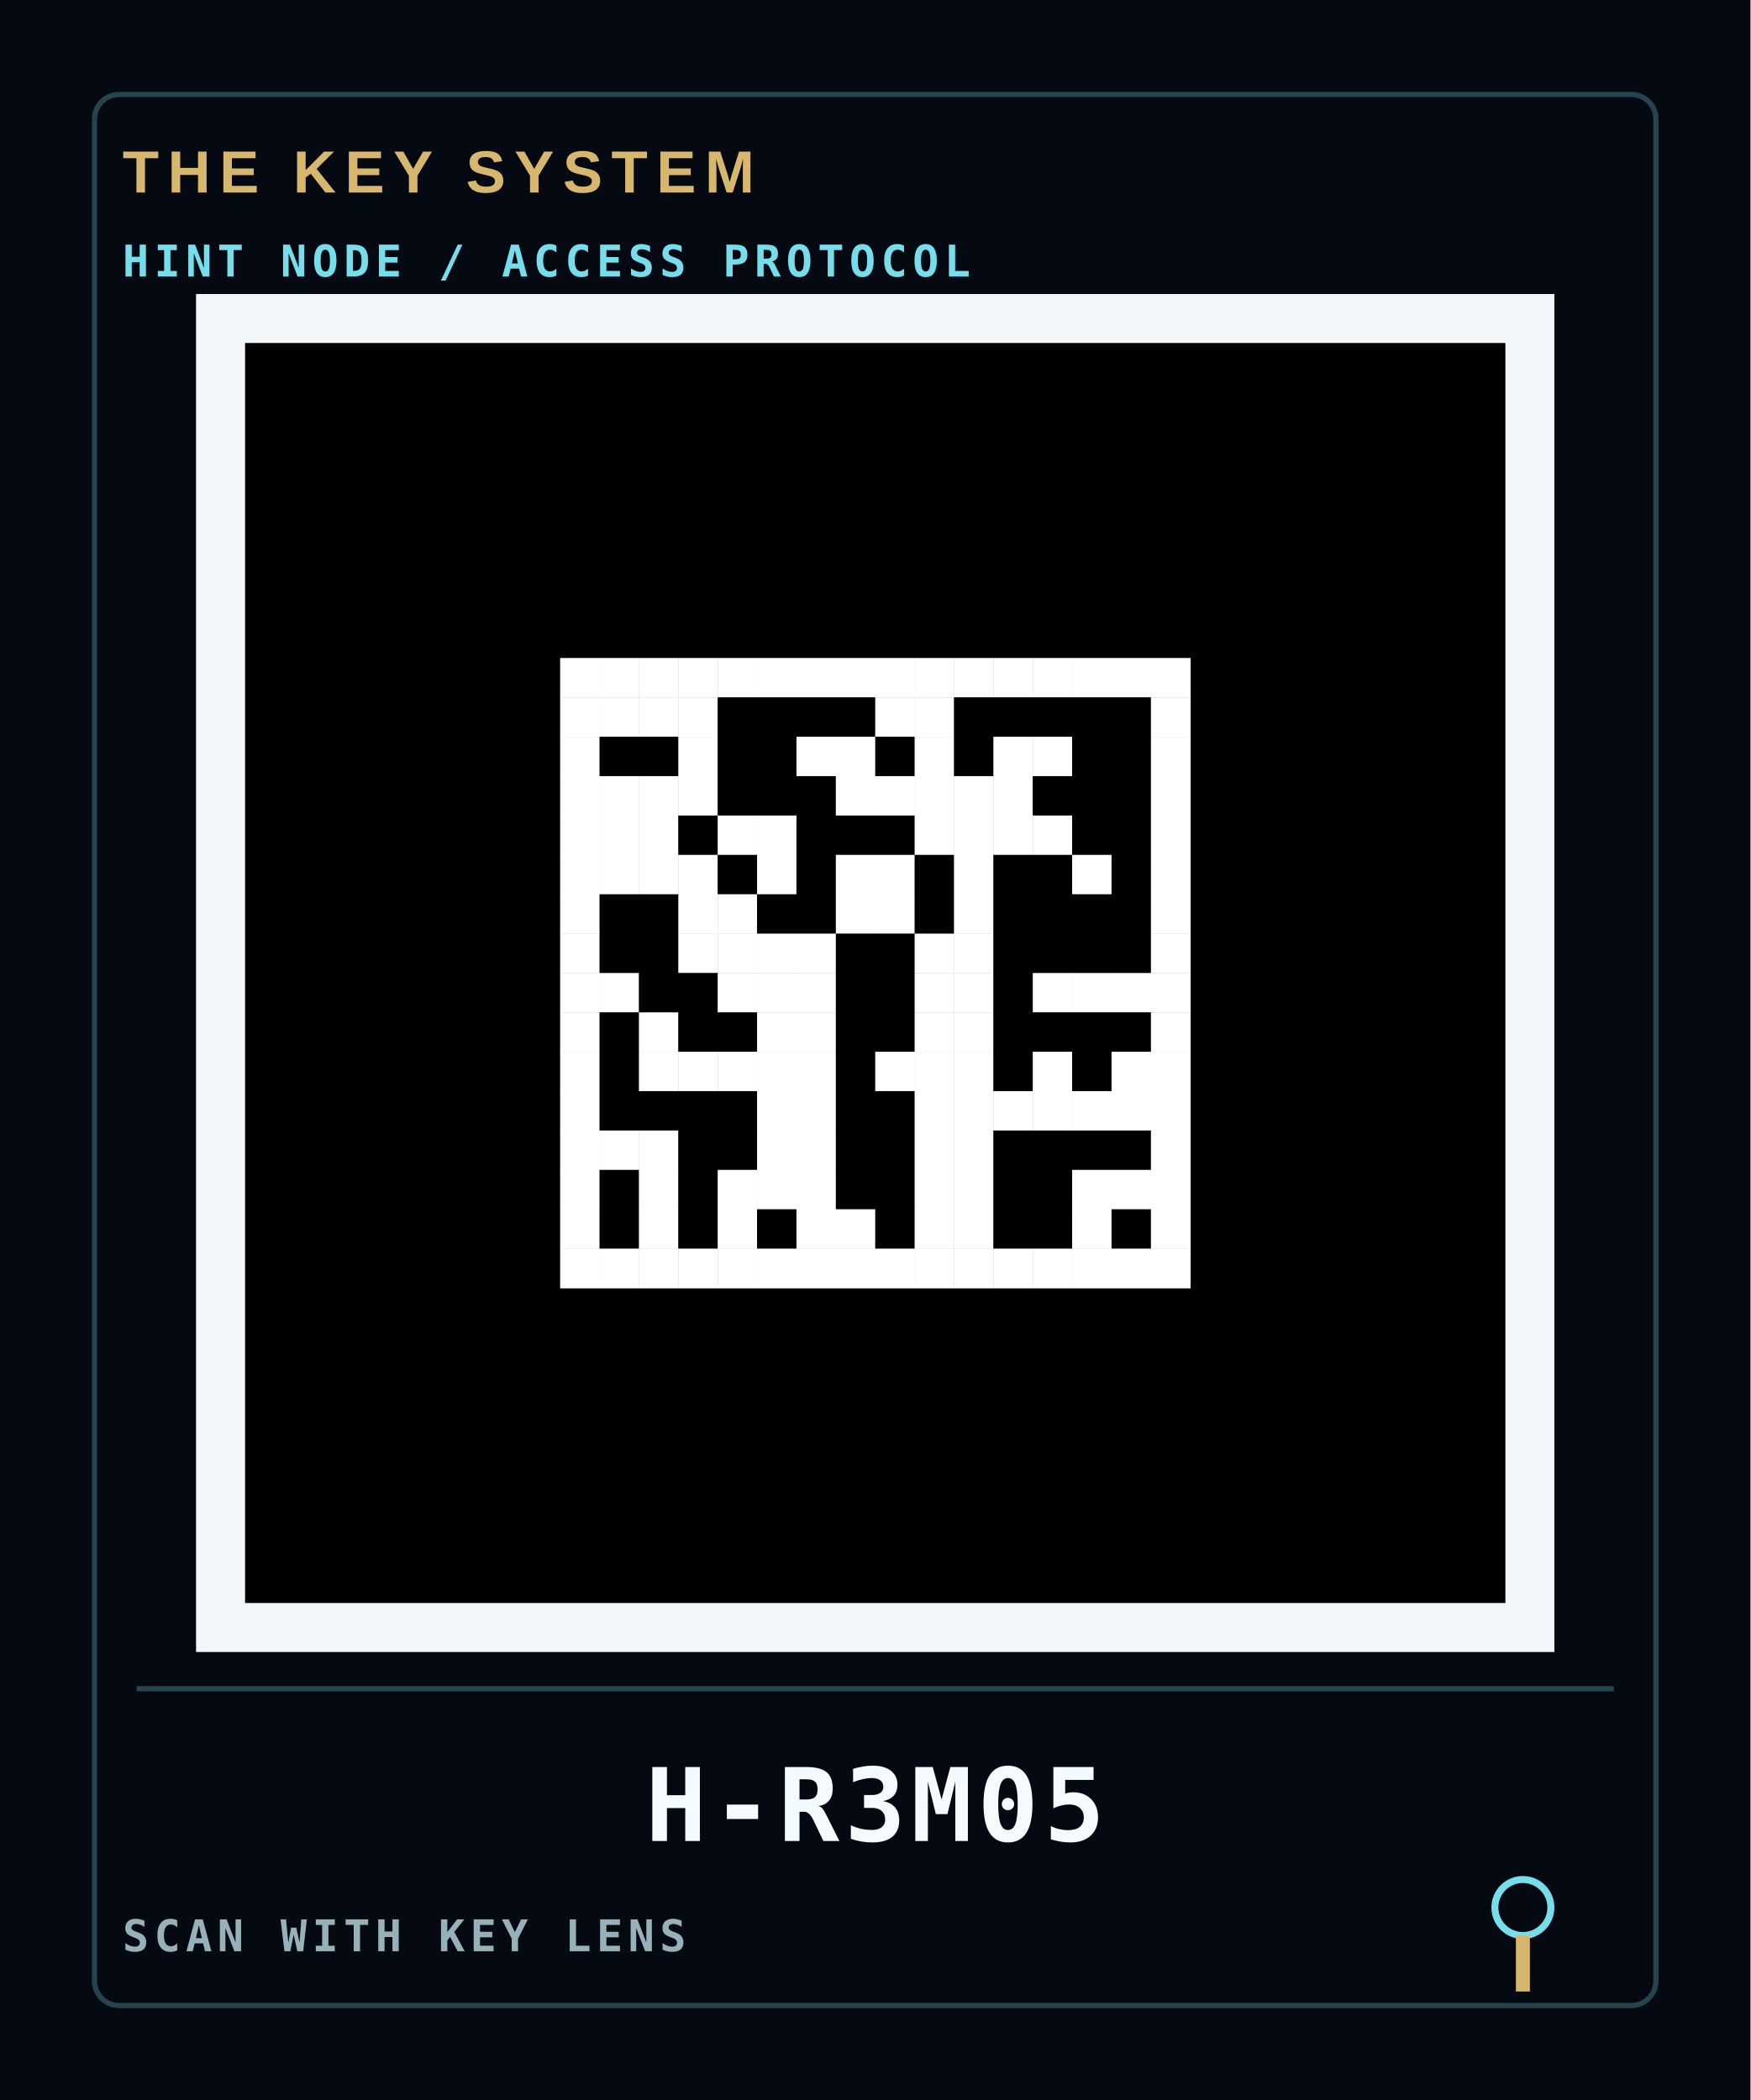
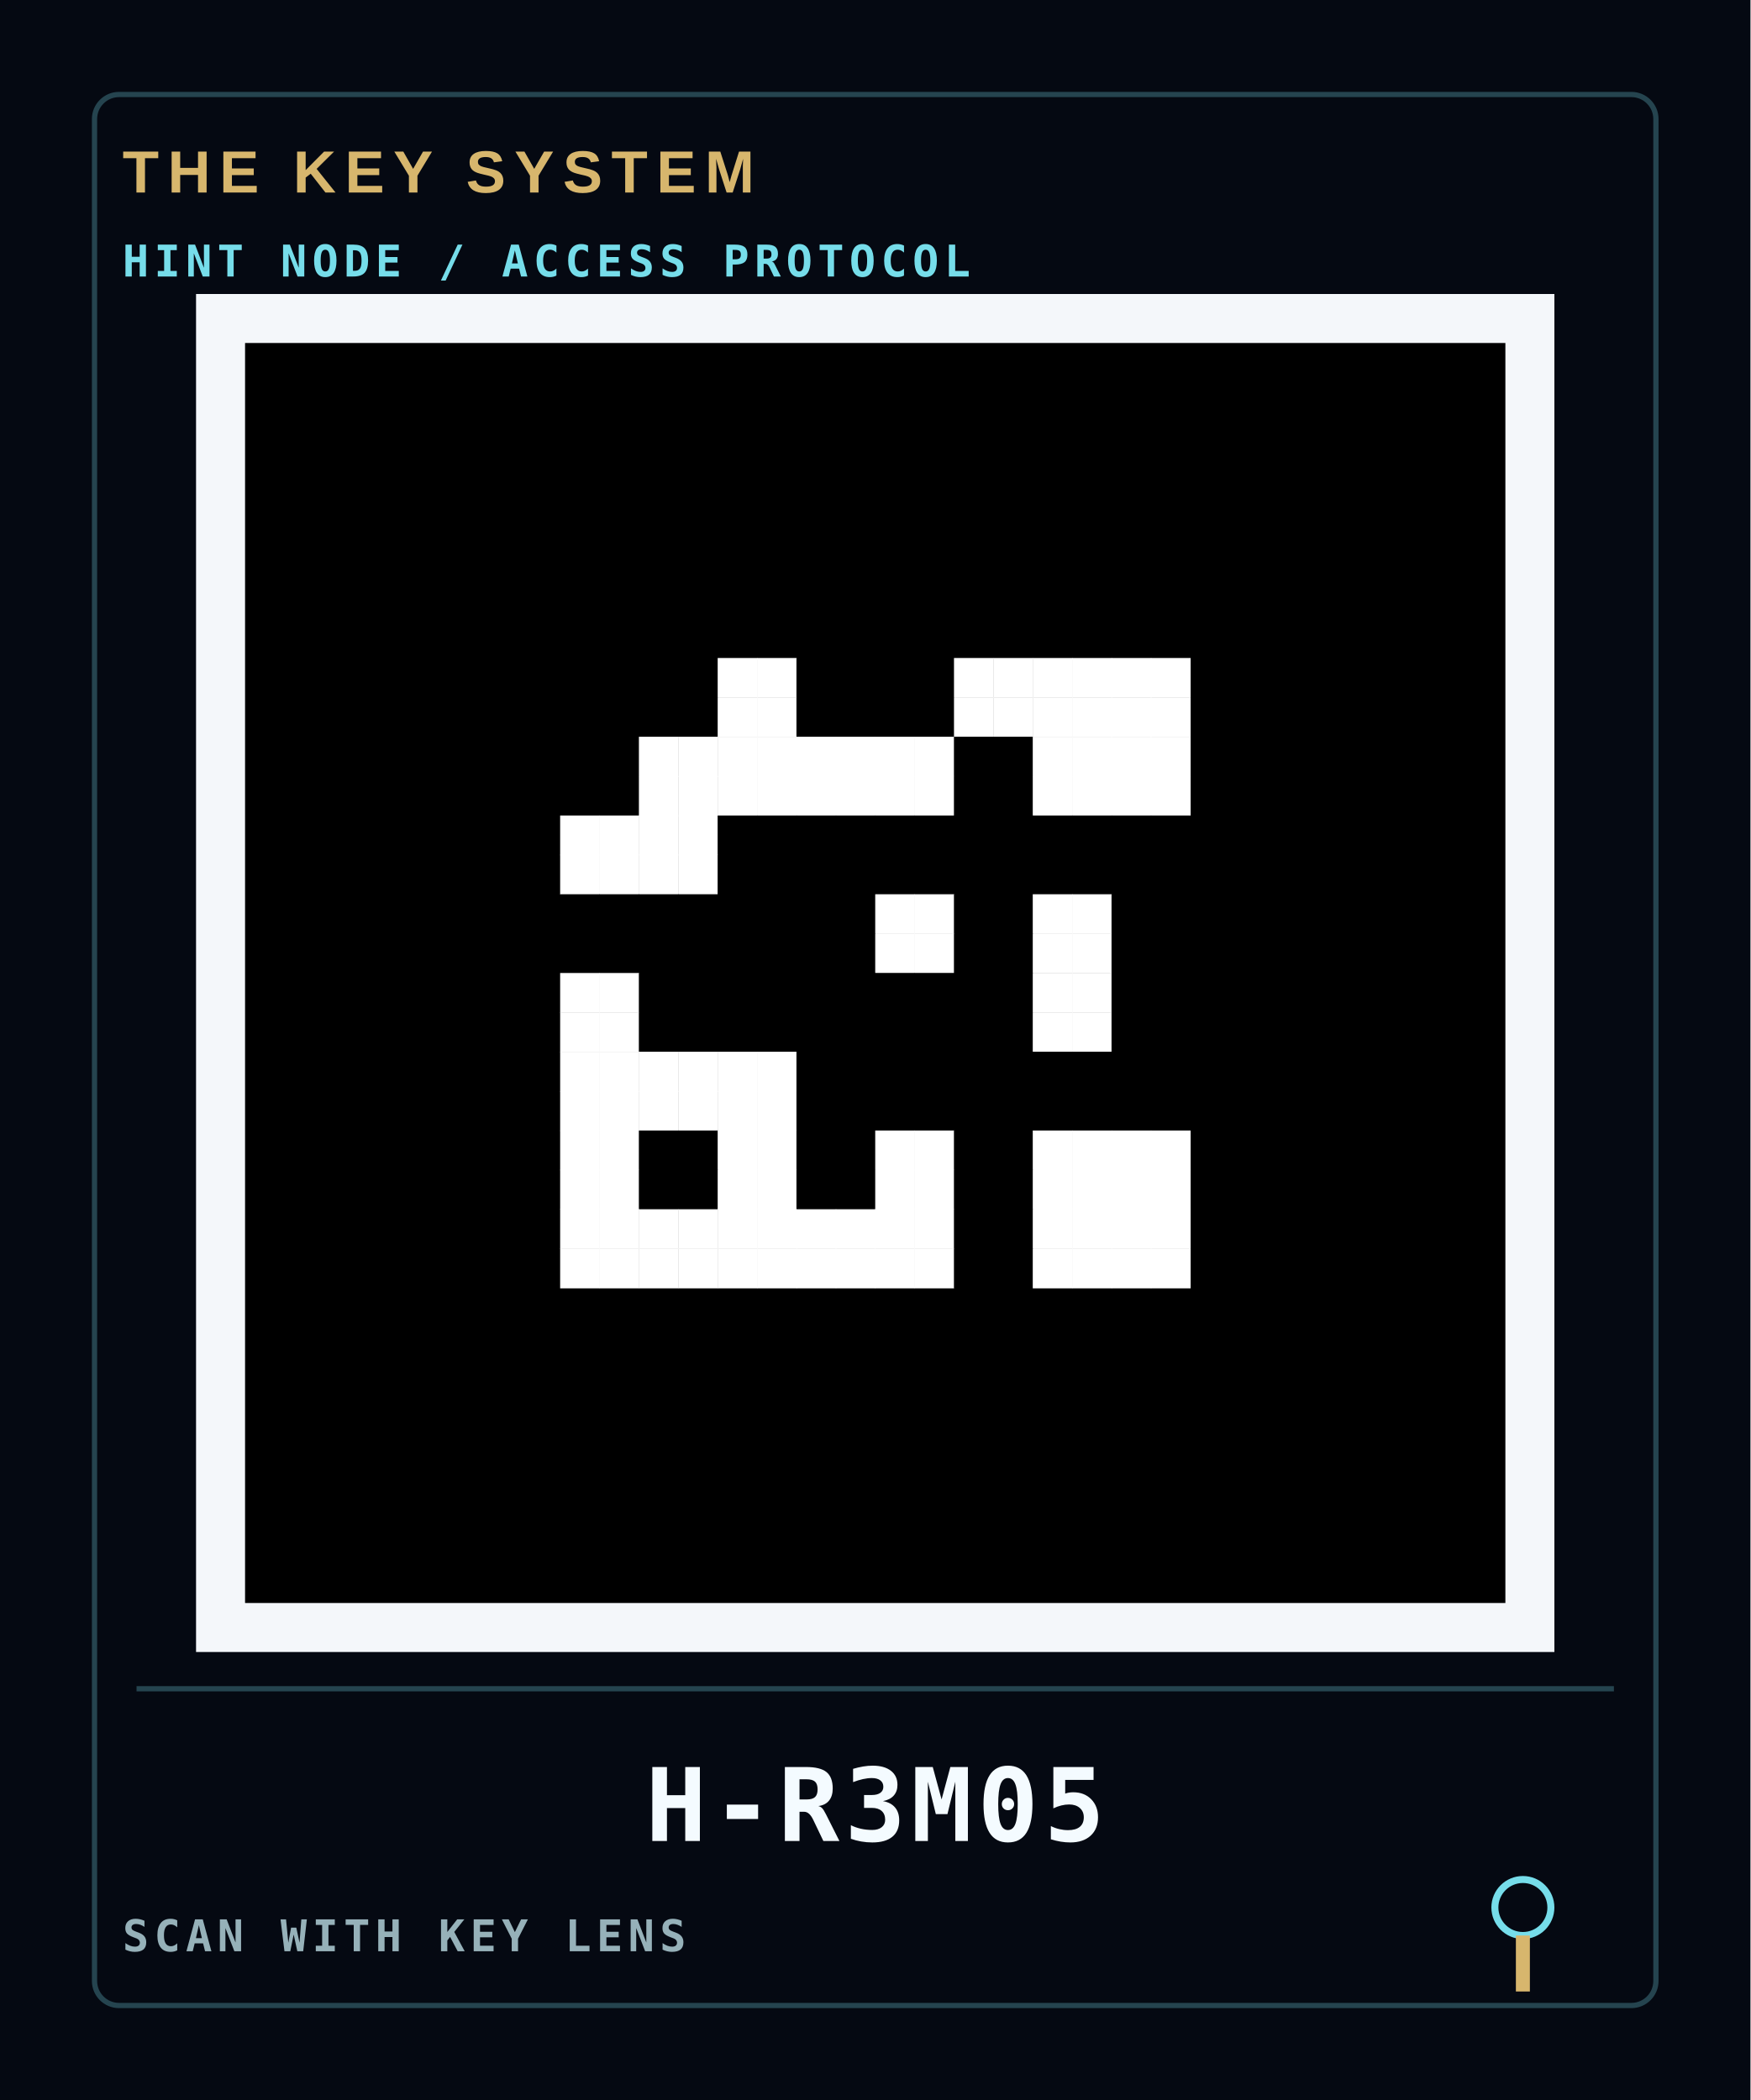
<svg xmlns="http://www.w3.org/2000/svg" width="1000" height="1200" viewBox="0 0 1000 1200">
  <rect width="1000" height="1200" fill="#050912" />
  <rect x="54" y="54" width="892" height="1092" rx="14" fill="none" stroke="#25444f" stroke-width="3" />
  <text x="70" y="110" fill="#d7b66d" font-family="Arial,sans-serif" font-size="34" font-weight="800" letter-spacing="5">THE KEY SYSTEM</text>
  <text x="70" y="158" fill="#76ddea" font-family="monospace" font-size="25" font-weight="700" letter-spacing="3">HINT NODE / ACCESS PROTOCOL</text>
  <rect x="112" y="168" width="776" height="776" fill="#f4f7fa" />
  <rect x="140" y="196" width="720" height="720" fill="#000" />
-   <rect x="320.000" y="376.000" width="22.700" height="22.700" fill="#ffffff" />
-   <rect x="342.500" y="376.000" width="22.700" height="22.700" fill="#ffffff" />
-   <rect x="365.000" y="376.000" width="22.700" height="22.700" fill="#ffffff" />
-   <rect x="387.500" y="376.000" width="22.700" height="22.700" fill="#ffffff" />
+   <rect x="320.000" y="376.000" width="22.700" height="22.700" fill="#000000" />
+   <rect x="342.500" y="376.000" width="22.700" height="22.700" fill="#000000" />
+   <rect x="365.000" y="376.000" width="22.700" height="22.700" fill="#000000" />
+   <rect x="387.500" y="376.000" width="22.700" height="22.700" fill="#000000" />
  <rect x="410.000" y="376.000" width="22.700" height="22.700" fill="#ffffff" />
  <rect x="432.500" y="376.000" width="22.700" height="22.700" fill="#ffffff" />
-   <rect x="455.000" y="376.000" width="22.700" height="22.700" fill="#ffffff" />
-   <rect x="477.500" y="376.000" width="22.700" height="22.700" fill="#ffffff" />
-   <rect x="500.000" y="376.000" width="22.700" height="22.700" fill="#ffffff" />
-   <rect x="522.500" y="376.000" width="22.700" height="22.700" fill="#ffffff" />
+   <rect x="455.000" y="376.000" width="22.700" height="22.700" fill="#000000" />
+   <rect x="477.500" y="376.000" width="22.700" height="22.700" fill="#000000" />
+   <rect x="500.000" y="376.000" width="22.700" height="22.700" fill="#000000" />
+   <rect x="522.500" y="376.000" width="22.700" height="22.700" fill="#000000" />
  <rect x="545.000" y="376.000" width="22.700" height="22.700" fill="#ffffff" />
  <rect x="567.500" y="376.000" width="22.700" height="22.700" fill="#ffffff" />
  <rect x="590.000" y="376.000" width="22.700" height="22.700" fill="#ffffff" />
  <rect x="612.500" y="376.000" width="22.700" height="22.700" fill="#ffffff" />
  <rect x="635.000" y="376.000" width="22.700" height="22.700" fill="#ffffff" />
  <rect x="657.500" y="376.000" width="22.700" height="22.700" fill="#ffffff" />
-   <rect x="320.000" y="398.500" width="22.700" height="22.700" fill="#ffffff" />
-   <rect x="342.500" y="398.500" width="22.700" height="22.700" fill="#ffffff" />
-   <rect x="365.000" y="398.500" width="22.700" height="22.700" fill="#ffffff" />
-   <rect x="387.500" y="398.500" width="22.700" height="22.700" fill="#ffffff" />
-   <rect x="410.000" y="398.500" width="22.700" height="22.700" fill="#000000" />
-   <rect x="432.500" y="398.500" width="22.700" height="22.700" fill="#000000" />
+   <rect x="320.000" y="398.500" width="22.700" height="22.700" fill="#000000" />
+   <rect x="342.500" y="398.500" width="22.700" height="22.700" fill="#000000" />
+   <rect x="365.000" y="398.500" width="22.700" height="22.700" fill="#000000" />
+   <rect x="387.500" y="398.500" width="22.700" height="22.700" fill="#000000" />
+   <rect x="410.000" y="398.500" width="22.700" height="22.700" fill="#ffffff" />
+   <rect x="432.500" y="398.500" width="22.700" height="22.700" fill="#ffffff" />
  <rect x="455.000" y="398.500" width="22.700" height="22.700" fill="#000000" />
  <rect x="477.500" y="398.500" width="22.700" height="22.700" fill="#000000" />
-   <rect x="500.000" y="398.500" width="22.700" height="22.700" fill="#ffffff" />
-   <rect x="522.500" y="398.500" width="22.700" height="22.700" fill="#ffffff" />
-   <rect x="545.000" y="398.500" width="22.700" height="22.700" fill="#000000" />
-   <rect x="567.500" y="398.500" width="22.700" height="22.700" fill="#000000" />
-   <rect x="590.000" y="398.500" width="22.700" height="22.700" fill="#000000" />
-   <rect x="612.500" y="398.500" width="22.700" height="22.700" fill="#000000" />
-   <rect x="635.000" y="398.500" width="22.700" height="22.700" fill="#000000" />
+   <rect x="500.000" y="398.500" width="22.700" height="22.700" fill="#000000" />
+   <rect x="522.500" y="398.500" width="22.700" height="22.700" fill="#000000" />
+   <rect x="545.000" y="398.500" width="22.700" height="22.700" fill="#ffffff" />
+   <rect x="567.500" y="398.500" width="22.700" height="22.700" fill="#ffffff" />
+   <rect x="590.000" y="398.500" width="22.700" height="22.700" fill="#ffffff" />
+   <rect x="612.500" y="398.500" width="22.700" height="22.700" fill="#ffffff" />
+   <rect x="635.000" y="398.500" width="22.700" height="22.700" fill="#ffffff" />
  <rect x="657.500" y="398.500" width="22.700" height="22.700" fill="#ffffff" />
-   <rect x="320.000" y="421.000" width="22.700" height="22.700" fill="#ffffff" />
+   <rect x="320.000" y="421.000" width="22.700" height="22.700" fill="#000000" />
  <rect x="342.500" y="421.000" width="22.700" height="22.700" fill="#000000" />
-   <rect x="365.000" y="421.000" width="22.700" height="22.700" fill="#000000" />
+   <rect x="365.000" y="421.000" width="22.700" height="22.700" fill="#ffffff" />
  <rect x="387.500" y="421.000" width="22.700" height="22.700" fill="#ffffff" />
-   <rect x="410.000" y="421.000" width="22.700" height="22.700" fill="#000000" />
-   <rect x="432.500" y="421.000" width="22.700" height="22.700" fill="#000000" />
+   <rect x="410.000" y="421.000" width="22.700" height="22.700" fill="#ffffff" />
+   <rect x="432.500" y="421.000" width="22.700" height="22.700" fill="#ffffff" />
  <rect x="455.000" y="421.000" width="22.700" height="22.700" fill="#ffffff" />
  <rect x="477.500" y="421.000" width="22.700" height="22.700" fill="#ffffff" />
-   <rect x="500.000" y="421.000" width="22.700" height="22.700" fill="#000000" />
+   <rect x="500.000" y="421.000" width="22.700" height="22.700" fill="#ffffff" />
  <rect x="522.500" y="421.000" width="22.700" height="22.700" fill="#ffffff" />
  <rect x="545.000" y="421.000" width="22.700" height="22.700" fill="#000000" />
-   <rect x="567.500" y="421.000" width="22.700" height="22.700" fill="#ffffff" />
+   <rect x="567.500" y="421.000" width="22.700" height="22.700" fill="#000000" />
  <rect x="590.000" y="421.000" width="22.700" height="22.700" fill="#ffffff" />
-   <rect x="612.500" y="421.000" width="22.700" height="22.700" fill="#000000" />
-   <rect x="635.000" y="421.000" width="22.700" height="22.700" fill="#000000" />
+   <rect x="612.500" y="421.000" width="22.700" height="22.700" fill="#ffffff" />
+   <rect x="635.000" y="421.000" width="22.700" height="22.700" fill="#ffffff" />
  <rect x="657.500" y="421.000" width="22.700" height="22.700" fill="#ffffff" />
-   <rect x="320.000" y="443.500" width="22.700" height="22.700" fill="#ffffff" />
-   <rect x="342.500" y="443.500" width="22.700" height="22.700" fill="#ffffff" />
+   <rect x="320.000" y="443.500" width="22.700" height="22.700" fill="#000000" />
+   <rect x="342.500" y="443.500" width="22.700" height="22.700" fill="#000000" />
  <rect x="365.000" y="443.500" width="22.700" height="22.700" fill="#ffffff" />
  <rect x="387.500" y="443.500" width="22.700" height="22.700" fill="#ffffff" />
-   <rect x="410.000" y="443.500" width="22.700" height="22.700" fill="#000000" />
-   <rect x="432.500" y="443.500" width="22.700" height="22.700" fill="#000000" />
-   <rect x="455.000" y="443.500" width="22.700" height="22.700" fill="#000000" />
+   <rect x="410.000" y="443.500" width="22.700" height="22.700" fill="#ffffff" />
+   <rect x="432.500" y="443.500" width="22.700" height="22.700" fill="#ffffff" />
+   <rect x="455.000" y="443.500" width="22.700" height="22.700" fill="#ffffff" />
  <rect x="477.500" y="443.500" width="22.700" height="22.700" fill="#ffffff" />
  <rect x="500.000" y="443.500" width="22.700" height="22.700" fill="#ffffff" />
  <rect x="522.500" y="443.500" width="22.700" height="22.700" fill="#ffffff" />
-   <rect x="545.000" y="443.500" width="22.700" height="22.700" fill="#ffffff" />
-   <rect x="567.500" y="443.500" width="22.700" height="22.700" fill="#ffffff" />
-   <rect x="590.000" y="443.500" width="22.700" height="22.700" fill="#000000" />
-   <rect x="612.500" y="443.500" width="22.700" height="22.700" fill="#000000" />
-   <rect x="635.000" y="443.500" width="22.700" height="22.700" fill="#000000" />
+   <rect x="545.000" y="443.500" width="22.700" height="22.700" fill="#000000" />
+   <rect x="567.500" y="443.500" width="22.700" height="22.700" fill="#000000" />
+   <rect x="590.000" y="443.500" width="22.700" height="22.700" fill="#ffffff" />
+   <rect x="612.500" y="443.500" width="22.700" height="22.700" fill="#ffffff" />
+   <rect x="635.000" y="443.500" width="22.700" height="22.700" fill="#ffffff" />
  <rect x="657.500" y="443.500" width="22.700" height="22.700" fill="#ffffff" />
  <rect x="320.000" y="466.000" width="22.700" height="22.700" fill="#ffffff" />
  <rect x="342.500" y="466.000" width="22.700" height="22.700" fill="#ffffff" />
  <rect x="365.000" y="466.000" width="22.700" height="22.700" fill="#ffffff" />
-   <rect x="387.500" y="466.000" width="22.700" height="22.700" fill="#000000" />
-   <rect x="410.000" y="466.000" width="22.700" height="22.700" fill="#ffffff" />
-   <rect x="432.500" y="466.000" width="22.700" height="22.700" fill="#ffffff" />
+   <rect x="387.500" y="466.000" width="22.700" height="22.700" fill="#ffffff" />
+   <rect x="410.000" y="466.000" width="22.700" height="22.700" fill="#000000" />
+   <rect x="432.500" y="466.000" width="22.700" height="22.700" fill="#000000" />
  <rect x="455.000" y="466.000" width="22.700" height="22.700" fill="#000000" />
  <rect x="477.500" y="466.000" width="22.700" height="22.700" fill="#000000" />
  <rect x="500.000" y="466.000" width="22.700" height="22.700" fill="#000000" />
-   <rect x="522.500" y="466.000" width="22.700" height="22.700" fill="#ffffff" />
-   <rect x="545.000" y="466.000" width="22.700" height="22.700" fill="#ffffff" />
-   <rect x="567.500" y="466.000" width="22.700" height="22.700" fill="#ffffff" />
-   <rect x="590.000" y="466.000" width="22.700" height="22.700" fill="#ffffff" />
+   <rect x="522.500" y="466.000" width="22.700" height="22.700" fill="#000000" />
+   <rect x="545.000" y="466.000" width="22.700" height="22.700" fill="#000000" />
+   <rect x="567.500" y="466.000" width="22.700" height="22.700" fill="#000000" />
+   <rect x="590.000" y="466.000" width="22.700" height="22.700" fill="#000000" />
  <rect x="612.500" y="466.000" width="22.700" height="22.700" fill="#000000" />
  <rect x="635.000" y="466.000" width="22.700" height="22.700" fill="#000000" />
-   <rect x="657.500" y="466.000" width="22.700" height="22.700" fill="#ffffff" />
+   <rect x="657.500" y="466.000" width="22.700" height="22.700" fill="#000000" />
  <rect x="320.000" y="488.500" width="22.700" height="22.700" fill="#ffffff" />
  <rect x="342.500" y="488.500" width="22.700" height="22.700" fill="#ffffff" />
  <rect x="365.000" y="488.500" width="22.700" height="22.700" fill="#ffffff" />
  <rect x="387.500" y="488.500" width="22.700" height="22.700" fill="#ffffff" />
  <rect x="410.000" y="488.500" width="22.700" height="22.700" fill="#000000" />
-   <rect x="432.500" y="488.500" width="22.700" height="22.700" fill="#ffffff" />
+   <rect x="432.500" y="488.500" width="22.700" height="22.700" fill="#000000" />
  <rect x="455.000" y="488.500" width="22.700" height="22.700" fill="#000000" />
-   <rect x="477.500" y="488.500" width="22.700" height="22.700" fill="#ffffff" />
-   <rect x="500.000" y="488.500" width="22.700" height="22.700" fill="#ffffff" />
+   <rect x="477.500" y="488.500" width="22.700" height="22.700" fill="#000000" />
+   <rect x="500.000" y="488.500" width="22.700" height="22.700" fill="#000000" />
  <rect x="522.500" y="488.500" width="22.700" height="22.700" fill="#000000" />
-   <rect x="545.000" y="488.500" width="22.700" height="22.700" fill="#ffffff" />
+   <rect x="545.000" y="488.500" width="22.700" height="22.700" fill="#000000" />
  <rect x="567.500" y="488.500" width="22.700" height="22.700" fill="#000000" />
  <rect x="590.000" y="488.500" width="22.700" height="22.700" fill="#000000" />
-   <rect x="612.500" y="488.500" width="22.700" height="22.700" fill="#ffffff" />
+   <rect x="612.500" y="488.500" width="22.700" height="22.700" fill="#000000" />
  <rect x="635.000" y="488.500" width="22.700" height="22.700" fill="#000000" />
-   <rect x="657.500" y="488.500" width="22.700" height="22.700" fill="#ffffff" />
-   <rect x="320.000" y="511.000" width="22.700" height="22.700" fill="#ffffff" />
+   <rect x="657.500" y="488.500" width="22.700" height="22.700" fill="#000000" />
+   <rect x="320.000" y="511.000" width="22.700" height="22.700" fill="#000000" />
  <rect x="342.500" y="511.000" width="22.700" height="22.700" fill="#000000" />
  <rect x="365.000" y="511.000" width="22.700" height="22.700" fill="#000000" />
-   <rect x="387.500" y="511.000" width="22.700" height="22.700" fill="#ffffff" />
-   <rect x="410.000" y="511.000" width="22.700" height="22.700" fill="#ffffff" />
+   <rect x="387.500" y="511.000" width="22.700" height="22.700" fill="#000000" />
+   <rect x="410.000" y="511.000" width="22.700" height="22.700" fill="#000000" />
  <rect x="432.500" y="511.000" width="22.700" height="22.700" fill="#000000" />
  <rect x="455.000" y="511.000" width="22.700" height="22.700" fill="#000000" />
-   <rect x="477.500" y="511.000" width="22.700" height="22.700" fill="#ffffff" />
+   <rect x="477.500" y="511.000" width="22.700" height="22.700" fill="#000000" />
  <rect x="500.000" y="511.000" width="22.700" height="22.700" fill="#ffffff" />
-   <rect x="522.500" y="511.000" width="22.700" height="22.700" fill="#000000" />
-   <rect x="545.000" y="511.000" width="22.700" height="22.700" fill="#ffffff" />
+   <rect x="522.500" y="511.000" width="22.700" height="22.700" fill="#ffffff" />
+   <rect x="545.000" y="511.000" width="22.700" height="22.700" fill="#000000" />
  <rect x="567.500" y="511.000" width="22.700" height="22.700" fill="#000000" />
-   <rect x="590.000" y="511.000" width="22.700" height="22.700" fill="#000000" />
-   <rect x="612.500" y="511.000" width="22.700" height="22.700" fill="#000000" />
+   <rect x="590.000" y="511.000" width="22.700" height="22.700" fill="#ffffff" />
+   <rect x="612.500" y="511.000" width="22.700" height="22.700" fill="#ffffff" />
  <rect x="635.000" y="511.000" width="22.700" height="22.700" fill="#000000" />
-   <rect x="657.500" y="511.000" width="22.700" height="22.700" fill="#ffffff" />
-   <rect x="320.000" y="533.500" width="22.700" height="22.700" fill="#ffffff" />
+   <rect x="657.500" y="511.000" width="22.700" height="22.700" fill="#000000" />
+   <rect x="320.000" y="533.500" width="22.700" height="22.700" fill="#000000" />
  <rect x="342.500" y="533.500" width="22.700" height="22.700" fill="#000000" />
  <rect x="365.000" y="533.500" width="22.700" height="22.700" fill="#000000" />
-   <rect x="387.500" y="533.500" width="22.700" height="22.700" fill="#ffffff" />
-   <rect x="410.000" y="533.500" width="22.700" height="22.700" fill="#ffffff" />
-   <rect x="432.500" y="533.500" width="22.700" height="22.700" fill="#ffffff" />
-   <rect x="455.000" y="533.500" width="22.700" height="22.700" fill="#ffffff" />
+   <rect x="387.500" y="533.500" width="22.700" height="22.700" fill="#000000" />
+   <rect x="410.000" y="533.500" width="22.700" height="22.700" fill="#000000" />
+   <rect x="432.500" y="533.500" width="22.700" height="22.700" fill="#000000" />
+   <rect x="455.000" y="533.500" width="22.700" height="22.700" fill="#000000" />
  <rect x="477.500" y="533.500" width="22.700" height="22.700" fill="#000000" />
-   <rect x="500.000" y="533.500" width="22.700" height="22.700" fill="#000000" />
+   <rect x="500.000" y="533.500" width="22.700" height="22.700" fill="#ffffff" />
  <rect x="522.500" y="533.500" width="22.700" height="22.700" fill="#ffffff" />
-   <rect x="545.000" y="533.500" width="22.700" height="22.700" fill="#ffffff" />
+   <rect x="545.000" y="533.500" width="22.700" height="22.700" fill="#000000" />
  <rect x="567.500" y="533.500" width="22.700" height="22.700" fill="#000000" />
-   <rect x="590.000" y="533.500" width="22.700" height="22.700" fill="#000000" />
-   <rect x="612.500" y="533.500" width="22.700" height="22.700" fill="#000000" />
+   <rect x="590.000" y="533.500" width="22.700" height="22.700" fill="#ffffff" />
+   <rect x="612.500" y="533.500" width="22.700" height="22.700" fill="#ffffff" />
  <rect x="635.000" y="533.500" width="22.700" height="22.700" fill="#000000" />
-   <rect x="657.500" y="533.500" width="22.700" height="22.700" fill="#ffffff" />
+   <rect x="657.500" y="533.500" width="22.700" height="22.700" fill="#000000" />
  <rect x="320.000" y="556.000" width="22.700" height="22.700" fill="#ffffff" />
  <rect x="342.500" y="556.000" width="22.700" height="22.700" fill="#ffffff" />
  <rect x="365.000" y="556.000" width="22.700" height="22.700" fill="#000000" />
  <rect x="387.500" y="556.000" width="22.700" height="22.700" fill="#000000" />
-   <rect x="410.000" y="556.000" width="22.700" height="22.700" fill="#ffffff" />
-   <rect x="432.500" y="556.000" width="22.700" height="22.700" fill="#ffffff" />
-   <rect x="455.000" y="556.000" width="22.700" height="22.700" fill="#ffffff" />
+   <rect x="410.000" y="556.000" width="22.700" height="22.700" fill="#000000" />
+   <rect x="432.500" y="556.000" width="22.700" height="22.700" fill="#000000" />
+   <rect x="455.000" y="556.000" width="22.700" height="22.700" fill="#000000" />
  <rect x="477.500" y="556.000" width="22.700" height="22.700" fill="#000000" />
  <rect x="500.000" y="556.000" width="22.700" height="22.700" fill="#000000" />
-   <rect x="522.500" y="556.000" width="22.700" height="22.700" fill="#ffffff" />
-   <rect x="545.000" y="556.000" width="22.700" height="22.700" fill="#ffffff" />
+   <rect x="522.500" y="556.000" width="22.700" height="22.700" fill="#000000" />
+   <rect x="545.000" y="556.000" width="22.700" height="22.700" fill="#000000" />
  <rect x="567.500" y="556.000" width="22.700" height="22.700" fill="#000000" />
  <rect x="590.000" y="556.000" width="22.700" height="22.700" fill="#ffffff" />
  <rect x="612.500" y="556.000" width="22.700" height="22.700" fill="#ffffff" />
-   <rect x="635.000" y="556.000" width="22.700" height="22.700" fill="#ffffff" />
-   <rect x="657.500" y="556.000" width="22.700" height="22.700" fill="#ffffff" />
+   <rect x="635.000" y="556.000" width="22.700" height="22.700" fill="#000000" />
+   <rect x="657.500" y="556.000" width="22.700" height="22.700" fill="#000000" />
  <rect x="320.000" y="578.500" width="22.700" height="22.700" fill="#ffffff" />
-   <rect x="342.500" y="578.500" width="22.700" height="22.700" fill="#000000" />
-   <rect x="365.000" y="578.500" width="22.700" height="22.700" fill="#ffffff" />
+   <rect x="342.500" y="578.500" width="22.700" height="22.700" fill="#ffffff" />
+   <rect x="365.000" y="578.500" width="22.700" height="22.700" fill="#000000" />
  <rect x="387.500" y="578.500" width="22.700" height="22.700" fill="#000000" />
  <rect x="410.000" y="578.500" width="22.700" height="22.700" fill="#000000" />
-   <rect x="432.500" y="578.500" width="22.700" height="22.700" fill="#ffffff" />
-   <rect x="455.000" y="578.500" width="22.700" height="22.700" fill="#ffffff" />
+   <rect x="432.500" y="578.500" width="22.700" height="22.700" fill="#000000" />
+   <rect x="455.000" y="578.500" width="22.700" height="22.700" fill="#000000" />
  <rect x="477.500" y="578.500" width="22.700" height="22.700" fill="#000000" />
  <rect x="500.000" y="578.500" width="22.700" height="22.700" fill="#000000" />
-   <rect x="522.500" y="578.500" width="22.700" height="22.700" fill="#ffffff" />
-   <rect x="545.000" y="578.500" width="22.700" height="22.700" fill="#ffffff" />
+   <rect x="522.500" y="578.500" width="22.700" height="22.700" fill="#000000" />
+   <rect x="545.000" y="578.500" width="22.700" height="22.700" fill="#000000" />
  <rect x="567.500" y="578.500" width="22.700" height="22.700" fill="#000000" />
-   <rect x="590.000" y="578.500" width="22.700" height="22.700" fill="#000000" />
-   <rect x="612.500" y="578.500" width="22.700" height="22.700" fill="#000000" />
+   <rect x="590.000" y="578.500" width="22.700" height="22.700" fill="#ffffff" />
+   <rect x="612.500" y="578.500" width="22.700" height="22.700" fill="#ffffff" />
  <rect x="635.000" y="578.500" width="22.700" height="22.700" fill="#000000" />
-   <rect x="657.500" y="578.500" width="22.700" height="22.700" fill="#ffffff" />
+   <rect x="657.500" y="578.500" width="22.700" height="22.700" fill="#000000" />
  <rect x="320.000" y="601.000" width="22.700" height="22.700" fill="#ffffff" />
-   <rect x="342.500" y="601.000" width="22.700" height="22.700" fill="#000000" />
+   <rect x="342.500" y="601.000" width="22.700" height="22.700" fill="#ffffff" />
  <rect x="365.000" y="601.000" width="22.700" height="22.700" fill="#ffffff" />
  <rect x="387.500" y="601.000" width="22.700" height="22.700" fill="#ffffff" />
  <rect x="410.000" y="601.000" width="22.700" height="22.700" fill="#ffffff" />
  <rect x="432.500" y="601.000" width="22.700" height="22.700" fill="#ffffff" />
-   <rect x="455.000" y="601.000" width="22.700" height="22.700" fill="#ffffff" />
+   <rect x="455.000" y="601.000" width="22.700" height="22.700" fill="#000000" />
  <rect x="477.500" y="601.000" width="22.700" height="22.700" fill="#000000" />
-   <rect x="500.000" y="601.000" width="22.700" height="22.700" fill="#ffffff" />
-   <rect x="522.500" y="601.000" width="22.700" height="22.700" fill="#ffffff" />
-   <rect x="545.000" y="601.000" width="22.700" height="22.700" fill="#ffffff" />
+   <rect x="500.000" y="601.000" width="22.700" height="22.700" fill="#000000" />
+   <rect x="522.500" y="601.000" width="22.700" height="22.700" fill="#000000" />
+   <rect x="545.000" y="601.000" width="22.700" height="22.700" fill="#000000" />
  <rect x="567.500" y="601.000" width="22.700" height="22.700" fill="#000000" />
-   <rect x="590.000" y="601.000" width="22.700" height="22.700" fill="#ffffff" />
+   <rect x="590.000" y="601.000" width="22.700" height="22.700" fill="#000000" />
  <rect x="612.500" y="601.000" width="22.700" height="22.700" fill="#000000" />
-   <rect x="635.000" y="601.000" width="22.700" height="22.700" fill="#ffffff" />
-   <rect x="657.500" y="601.000" width="22.700" height="22.700" fill="#ffffff" />
+   <rect x="635.000" y="601.000" width="22.700" height="22.700" fill="#000000" />
+   <rect x="657.500" y="601.000" width="22.700" height="22.700" fill="#000000" />
  <rect x="320.000" y="623.500" width="22.700" height="22.700" fill="#ffffff" />
-   <rect x="342.500" y="623.500" width="22.700" height="22.700" fill="#000000" />
-   <rect x="365.000" y="623.500" width="22.700" height="22.700" fill="#000000" />
-   <rect x="387.500" y="623.500" width="22.700" height="22.700" fill="#000000" />
-   <rect x="410.000" y="623.500" width="22.700" height="22.700" fill="#000000" />
+   <rect x="342.500" y="623.500" width="22.700" height="22.700" fill="#ffffff" />
+   <rect x="365.000" y="623.500" width="22.700" height="22.700" fill="#ffffff" />
+   <rect x="387.500" y="623.500" width="22.700" height="22.700" fill="#ffffff" />
+   <rect x="410.000" y="623.500" width="22.700" height="22.700" fill="#ffffff" />
  <rect x="432.500" y="623.500" width="22.700" height="22.700" fill="#ffffff" />
-   <rect x="455.000" y="623.500" width="22.700" height="22.700" fill="#ffffff" />
+   <rect x="455.000" y="623.500" width="22.700" height="22.700" fill="#000000" />
  <rect x="477.500" y="623.500" width="22.700" height="22.700" fill="#000000" />
  <rect x="500.000" y="623.500" width="22.700" height="22.700" fill="#000000" />
-   <rect x="522.500" y="623.500" width="22.700" height="22.700" fill="#ffffff" />
-   <rect x="545.000" y="623.500" width="22.700" height="22.700" fill="#ffffff" />
-   <rect x="567.500" y="623.500" width="22.700" height="22.700" fill="#ffffff" />
-   <rect x="590.000" y="623.500" width="22.700" height="22.700" fill="#ffffff" />
-   <rect x="612.500" y="623.500" width="22.700" height="22.700" fill="#ffffff" />
-   <rect x="635.000" y="623.500" width="22.700" height="22.700" fill="#ffffff" />
-   <rect x="657.500" y="623.500" width="22.700" height="22.700" fill="#ffffff" />
+   <rect x="522.500" y="623.500" width="22.700" height="22.700" fill="#000000" />
+   <rect x="545.000" y="623.500" width="22.700" height="22.700" fill="#000000" />
+   <rect x="567.500" y="623.500" width="22.700" height="22.700" fill="#000000" />
+   <rect x="590.000" y="623.500" width="22.700" height="22.700" fill="#000000" />
+   <rect x="612.500" y="623.500" width="22.700" height="22.700" fill="#000000" />
+   <rect x="635.000" y="623.500" width="22.700" height="22.700" fill="#000000" />
+   <rect x="657.500" y="623.500" width="22.700" height="22.700" fill="#000000" />
  <rect x="320.000" y="646.000" width="22.700" height="22.700" fill="#ffffff" />
  <rect x="342.500" y="646.000" width="22.700" height="22.700" fill="#ffffff" />
-   <rect x="365.000" y="646.000" width="22.700" height="22.700" fill="#ffffff" />
+   <rect x="365.000" y="646.000" width="22.700" height="22.700" fill="#000000" />
  <rect x="387.500" y="646.000" width="22.700" height="22.700" fill="#000000" />
-   <rect x="410.000" y="646.000" width="22.700" height="22.700" fill="#000000" />
+   <rect x="410.000" y="646.000" width="22.700" height="22.700" fill="#ffffff" />
  <rect x="432.500" y="646.000" width="22.700" height="22.700" fill="#ffffff" />
-   <rect x="455.000" y="646.000" width="22.700" height="22.700" fill="#ffffff" />
+   <rect x="455.000" y="646.000" width="22.700" height="22.700" fill="#000000" />
  <rect x="477.500" y="646.000" width="22.700" height="22.700" fill="#000000" />
-   <rect x="500.000" y="646.000" width="22.700" height="22.700" fill="#000000" />
+   <rect x="500.000" y="646.000" width="22.700" height="22.700" fill="#ffffff" />
  <rect x="522.500" y="646.000" width="22.700" height="22.700" fill="#ffffff" />
-   <rect x="545.000" y="646.000" width="22.700" height="22.700" fill="#ffffff" />
+   <rect x="545.000" y="646.000" width="22.700" height="22.700" fill="#000000" />
  <rect x="567.500" y="646.000" width="22.700" height="22.700" fill="#000000" />
-   <rect x="590.000" y="646.000" width="22.700" height="22.700" fill="#000000" />
-   <rect x="612.500" y="646.000" width="22.700" height="22.700" fill="#000000" />
-   <rect x="635.000" y="646.000" width="22.700" height="22.700" fill="#000000" />
+   <rect x="590.000" y="646.000" width="22.700" height="22.700" fill="#ffffff" />
+   <rect x="612.500" y="646.000" width="22.700" height="22.700" fill="#ffffff" />
+   <rect x="635.000" y="646.000" width="22.700" height="22.700" fill="#ffffff" />
  <rect x="657.500" y="646.000" width="22.700" height="22.700" fill="#ffffff" />
  <rect x="320.000" y="668.500" width="22.700" height="22.700" fill="#ffffff" />
-   <rect x="342.500" y="668.500" width="22.700" height="22.700" fill="#000000" />
-   <rect x="365.000" y="668.500" width="22.700" height="22.700" fill="#ffffff" />
+   <rect x="342.500" y="668.500" width="22.700" height="22.700" fill="#ffffff" />
+   <rect x="365.000" y="668.500" width="22.700" height="22.700" fill="#000000" />
  <rect x="387.500" y="668.500" width="22.700" height="22.700" fill="#000000" />
  <rect x="410.000" y="668.500" width="22.700" height="22.700" fill="#ffffff" />
  <rect x="432.500" y="668.500" width="22.700" height="22.700" fill="#ffffff" />
-   <rect x="455.000" y="668.500" width="22.700" height="22.700" fill="#ffffff" />
+   <rect x="455.000" y="668.500" width="22.700" height="22.700" fill="#000000" />
  <rect x="477.500" y="668.500" width="22.700" height="22.700" fill="#000000" />
-   <rect x="500.000" y="668.500" width="22.700" height="22.700" fill="#000000" />
+   <rect x="500.000" y="668.500" width="22.700" height="22.700" fill="#ffffff" />
  <rect x="522.500" y="668.500" width="22.700" height="22.700" fill="#ffffff" />
-   <rect x="545.000" y="668.500" width="22.700" height="22.700" fill="#ffffff" />
+   <rect x="545.000" y="668.500" width="22.700" height="22.700" fill="#000000" />
  <rect x="567.500" y="668.500" width="22.700" height="22.700" fill="#000000" />
-   <rect x="590.000" y="668.500" width="22.700" height="22.700" fill="#000000" />
+   <rect x="590.000" y="668.500" width="22.700" height="22.700" fill="#ffffff" />
  <rect x="612.500" y="668.500" width="22.700" height="22.700" fill="#ffffff" />
  <rect x="635.000" y="668.500" width="22.700" height="22.700" fill="#ffffff" />
  <rect x="657.500" y="668.500" width="22.700" height="22.700" fill="#ffffff" />
  <rect x="320.000" y="691.000" width="22.700" height="22.700" fill="#ffffff" />
-   <rect x="342.500" y="691.000" width="22.700" height="22.700" fill="#000000" />
+   <rect x="342.500" y="691.000" width="22.700" height="22.700" fill="#ffffff" />
  <rect x="365.000" y="691.000" width="22.700" height="22.700" fill="#ffffff" />
-   <rect x="387.500" y="691.000" width="22.700" height="22.700" fill="#000000" />
+   <rect x="387.500" y="691.000" width="22.700" height="22.700" fill="#ffffff" />
  <rect x="410.000" y="691.000" width="22.700" height="22.700" fill="#ffffff" />
-   <rect x="432.500" y="691.000" width="22.700" height="22.700" fill="#000000" />
+   <rect x="432.500" y="691.000" width="22.700" height="22.700" fill="#ffffff" />
  <rect x="455.000" y="691.000" width="22.700" height="22.700" fill="#ffffff" />
  <rect x="477.500" y="691.000" width="22.700" height="22.700" fill="#ffffff" />
-   <rect x="500.000" y="691.000" width="22.700" height="22.700" fill="#000000" />
+   <rect x="500.000" y="691.000" width="22.700" height="22.700" fill="#ffffff" />
  <rect x="522.500" y="691.000" width="22.700" height="22.700" fill="#ffffff" />
-   <rect x="545.000" y="691.000" width="22.700" height="22.700" fill="#ffffff" />
+   <rect x="545.000" y="691.000" width="22.700" height="22.700" fill="#000000" />
  <rect x="567.500" y="691.000" width="22.700" height="22.700" fill="#000000" />
-   <rect x="590.000" y="691.000" width="22.700" height="22.700" fill="#000000" />
+   <rect x="590.000" y="691.000" width="22.700" height="22.700" fill="#ffffff" />
  <rect x="612.500" y="691.000" width="22.700" height="22.700" fill="#ffffff" />
-   <rect x="635.000" y="691.000" width="22.700" height="22.700" fill="#000000" />
+   <rect x="635.000" y="691.000" width="22.700" height="22.700" fill="#ffffff" />
  <rect x="657.500" y="691.000" width="22.700" height="22.700" fill="#ffffff" />
  <rect x="320.000" y="713.500" width="22.700" height="22.700" fill="#ffffff" />
  <rect x="342.500" y="713.500" width="22.700" height="22.700" fill="#ffffff" />
  <rect x="365.000" y="713.500" width="22.700" height="22.700" fill="#ffffff" />
  <rect x="387.500" y="713.500" width="22.700" height="22.700" fill="#ffffff" />
  <rect x="410.000" y="713.500" width="22.700" height="22.700" fill="#ffffff" />
  <rect x="432.500" y="713.500" width="22.700" height="22.700" fill="#ffffff" />
  <rect x="455.000" y="713.500" width="22.700" height="22.700" fill="#ffffff" />
  <rect x="477.500" y="713.500" width="22.700" height="22.700" fill="#ffffff" />
  <rect x="500.000" y="713.500" width="22.700" height="22.700" fill="#ffffff" />
  <rect x="522.500" y="713.500" width="22.700" height="22.700" fill="#ffffff" />
-   <rect x="545.000" y="713.500" width="22.700" height="22.700" fill="#ffffff" />
-   <rect x="567.500" y="713.500" width="22.700" height="22.700" fill="#ffffff" />
+   <rect x="545.000" y="713.500" width="22.700" height="22.700" fill="#000000" />
+   <rect x="567.500" y="713.500" width="22.700" height="22.700" fill="#000000" />
  <rect x="590.000" y="713.500" width="22.700" height="22.700" fill="#ffffff" />
  <rect x="612.500" y="713.500" width="22.700" height="22.700" fill="#ffffff" />
  <rect x="635.000" y="713.500" width="22.700" height="22.700" fill="#ffffff" />
  <rect x="657.500" y="713.500" width="22.700" height="22.700" fill="#ffffff" />
  <line x1="78" y1="965" x2="922" y2="965" stroke="#25444f" stroke-width="3" />
  <text x="500" y="1052" text-anchor="middle" fill="#f4fbff" font-family="monospace" font-size="58" font-weight="800" letter-spacing="3">H-R3M05</text>
  <text x="70" y="1115" fill="#96b1b9" font-family="monospace" font-size="25" font-weight="700" letter-spacing="3">SCAN WITH KEY LENS</text>
  <circle cx="870" cy="1090" r="16" fill="none" stroke="#76ddea" stroke-width="4" />
  <path d="M870 1106v32" stroke="#d7b66d" stroke-width="8" />
</svg>
